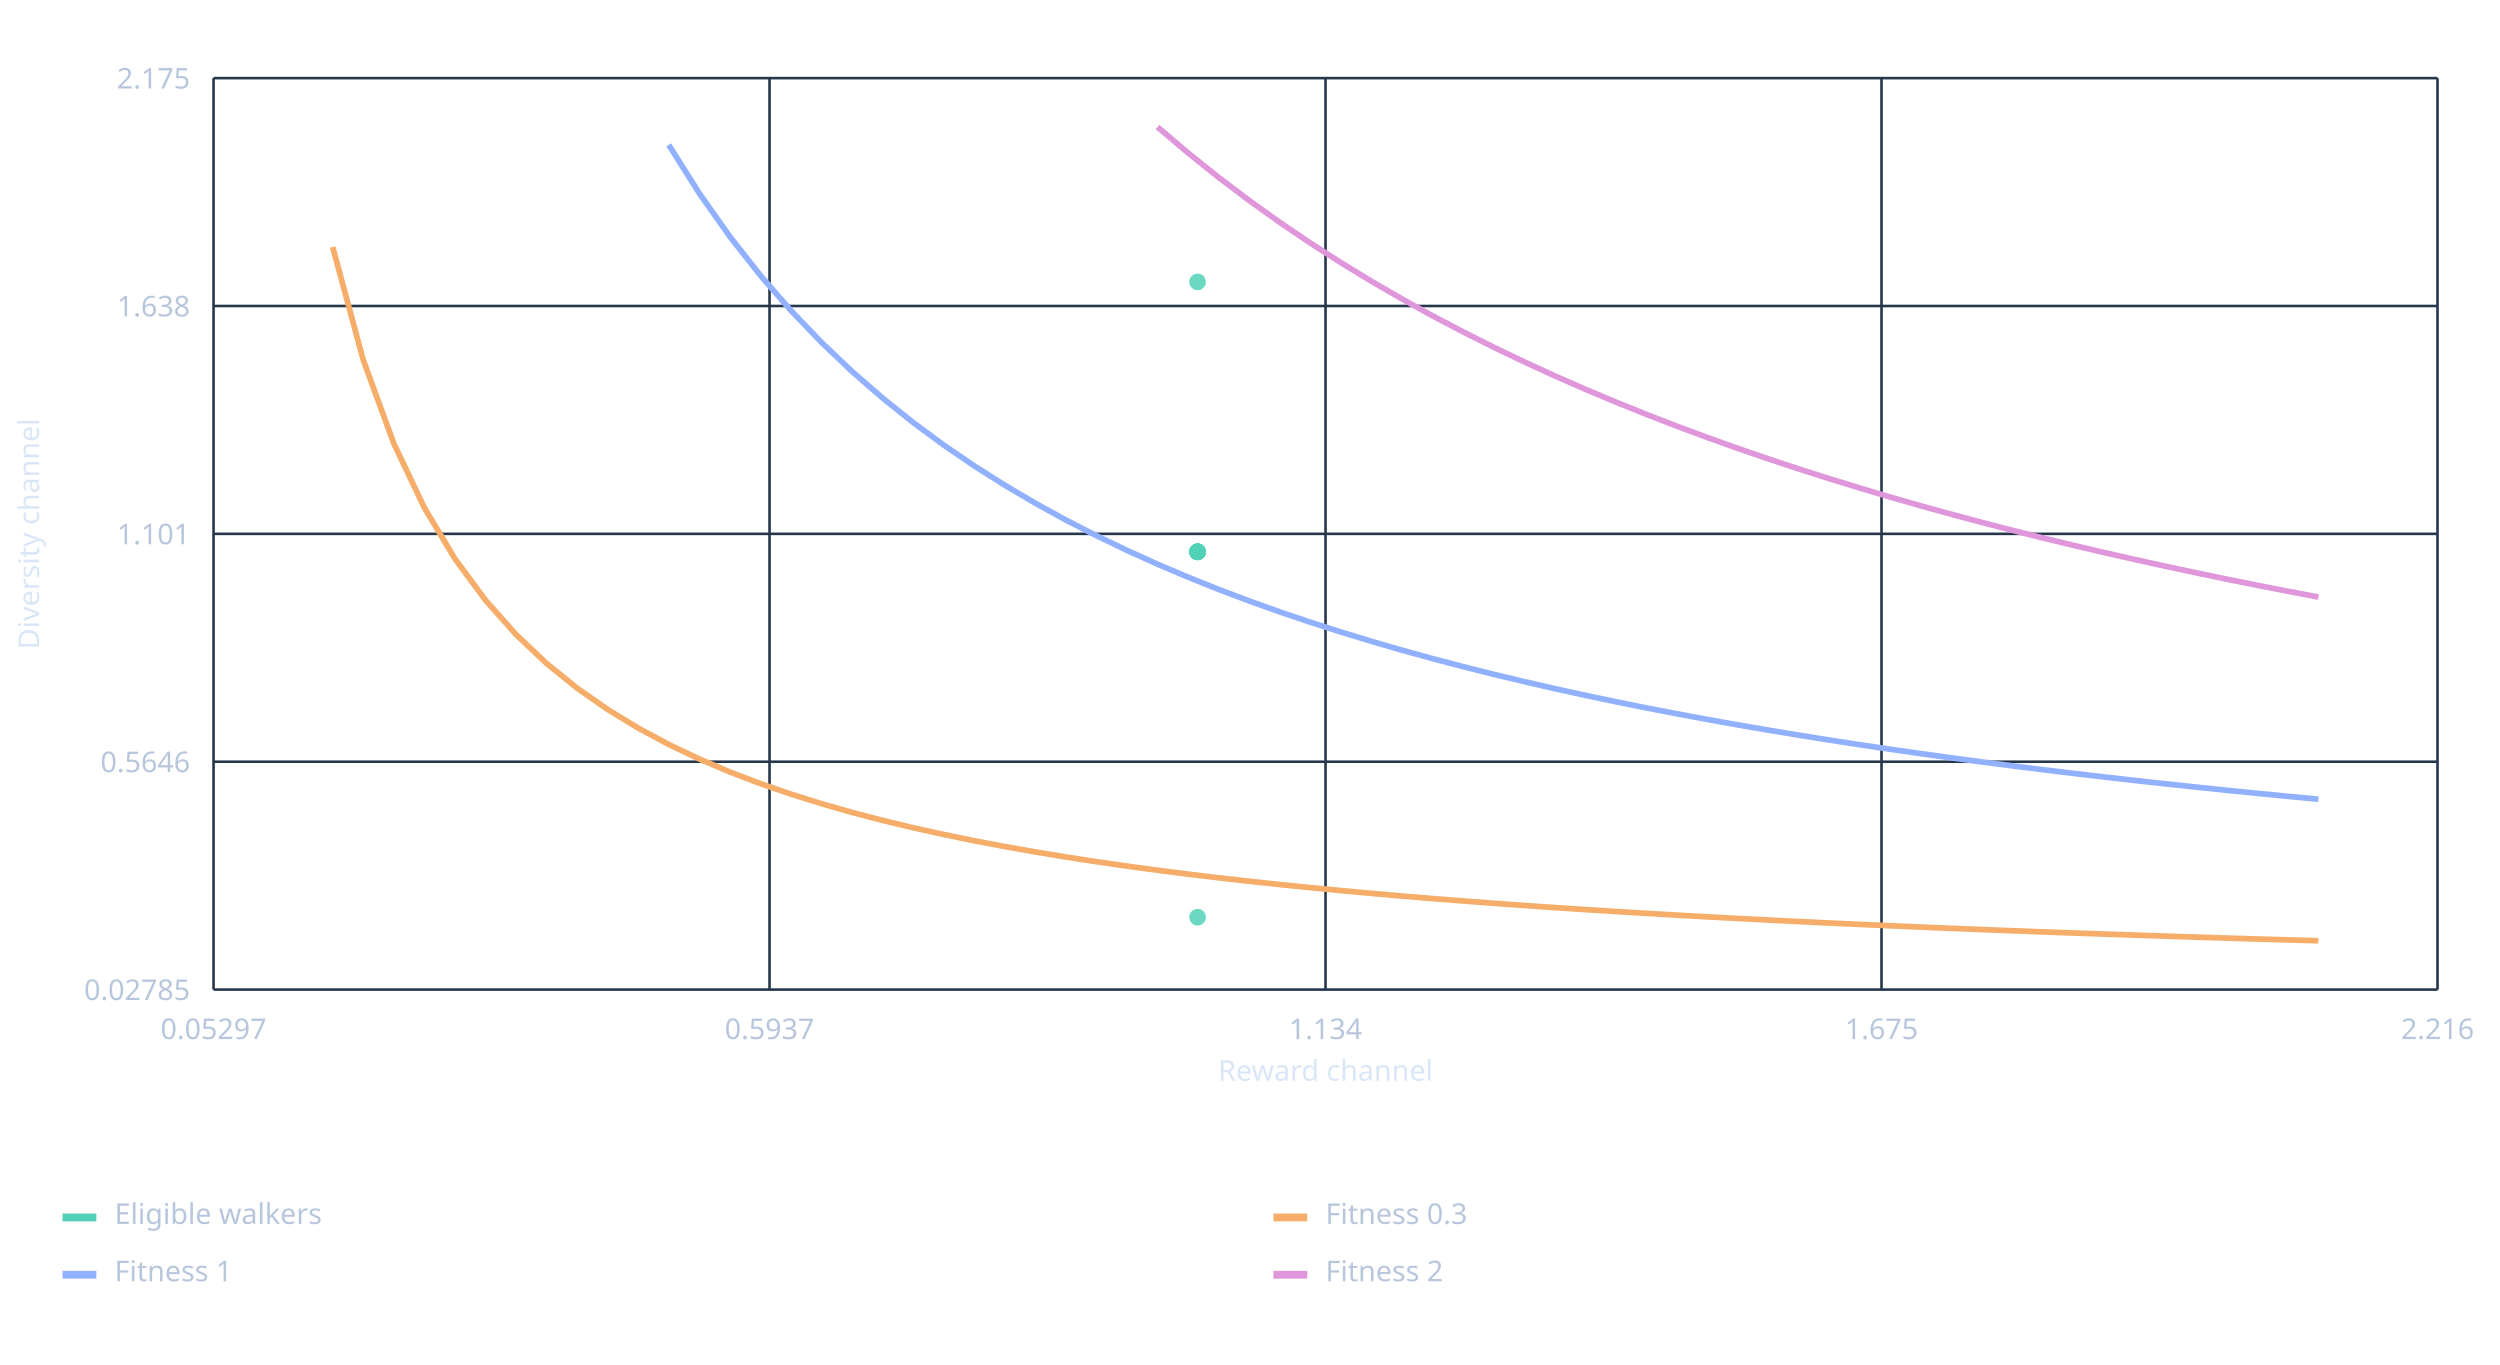
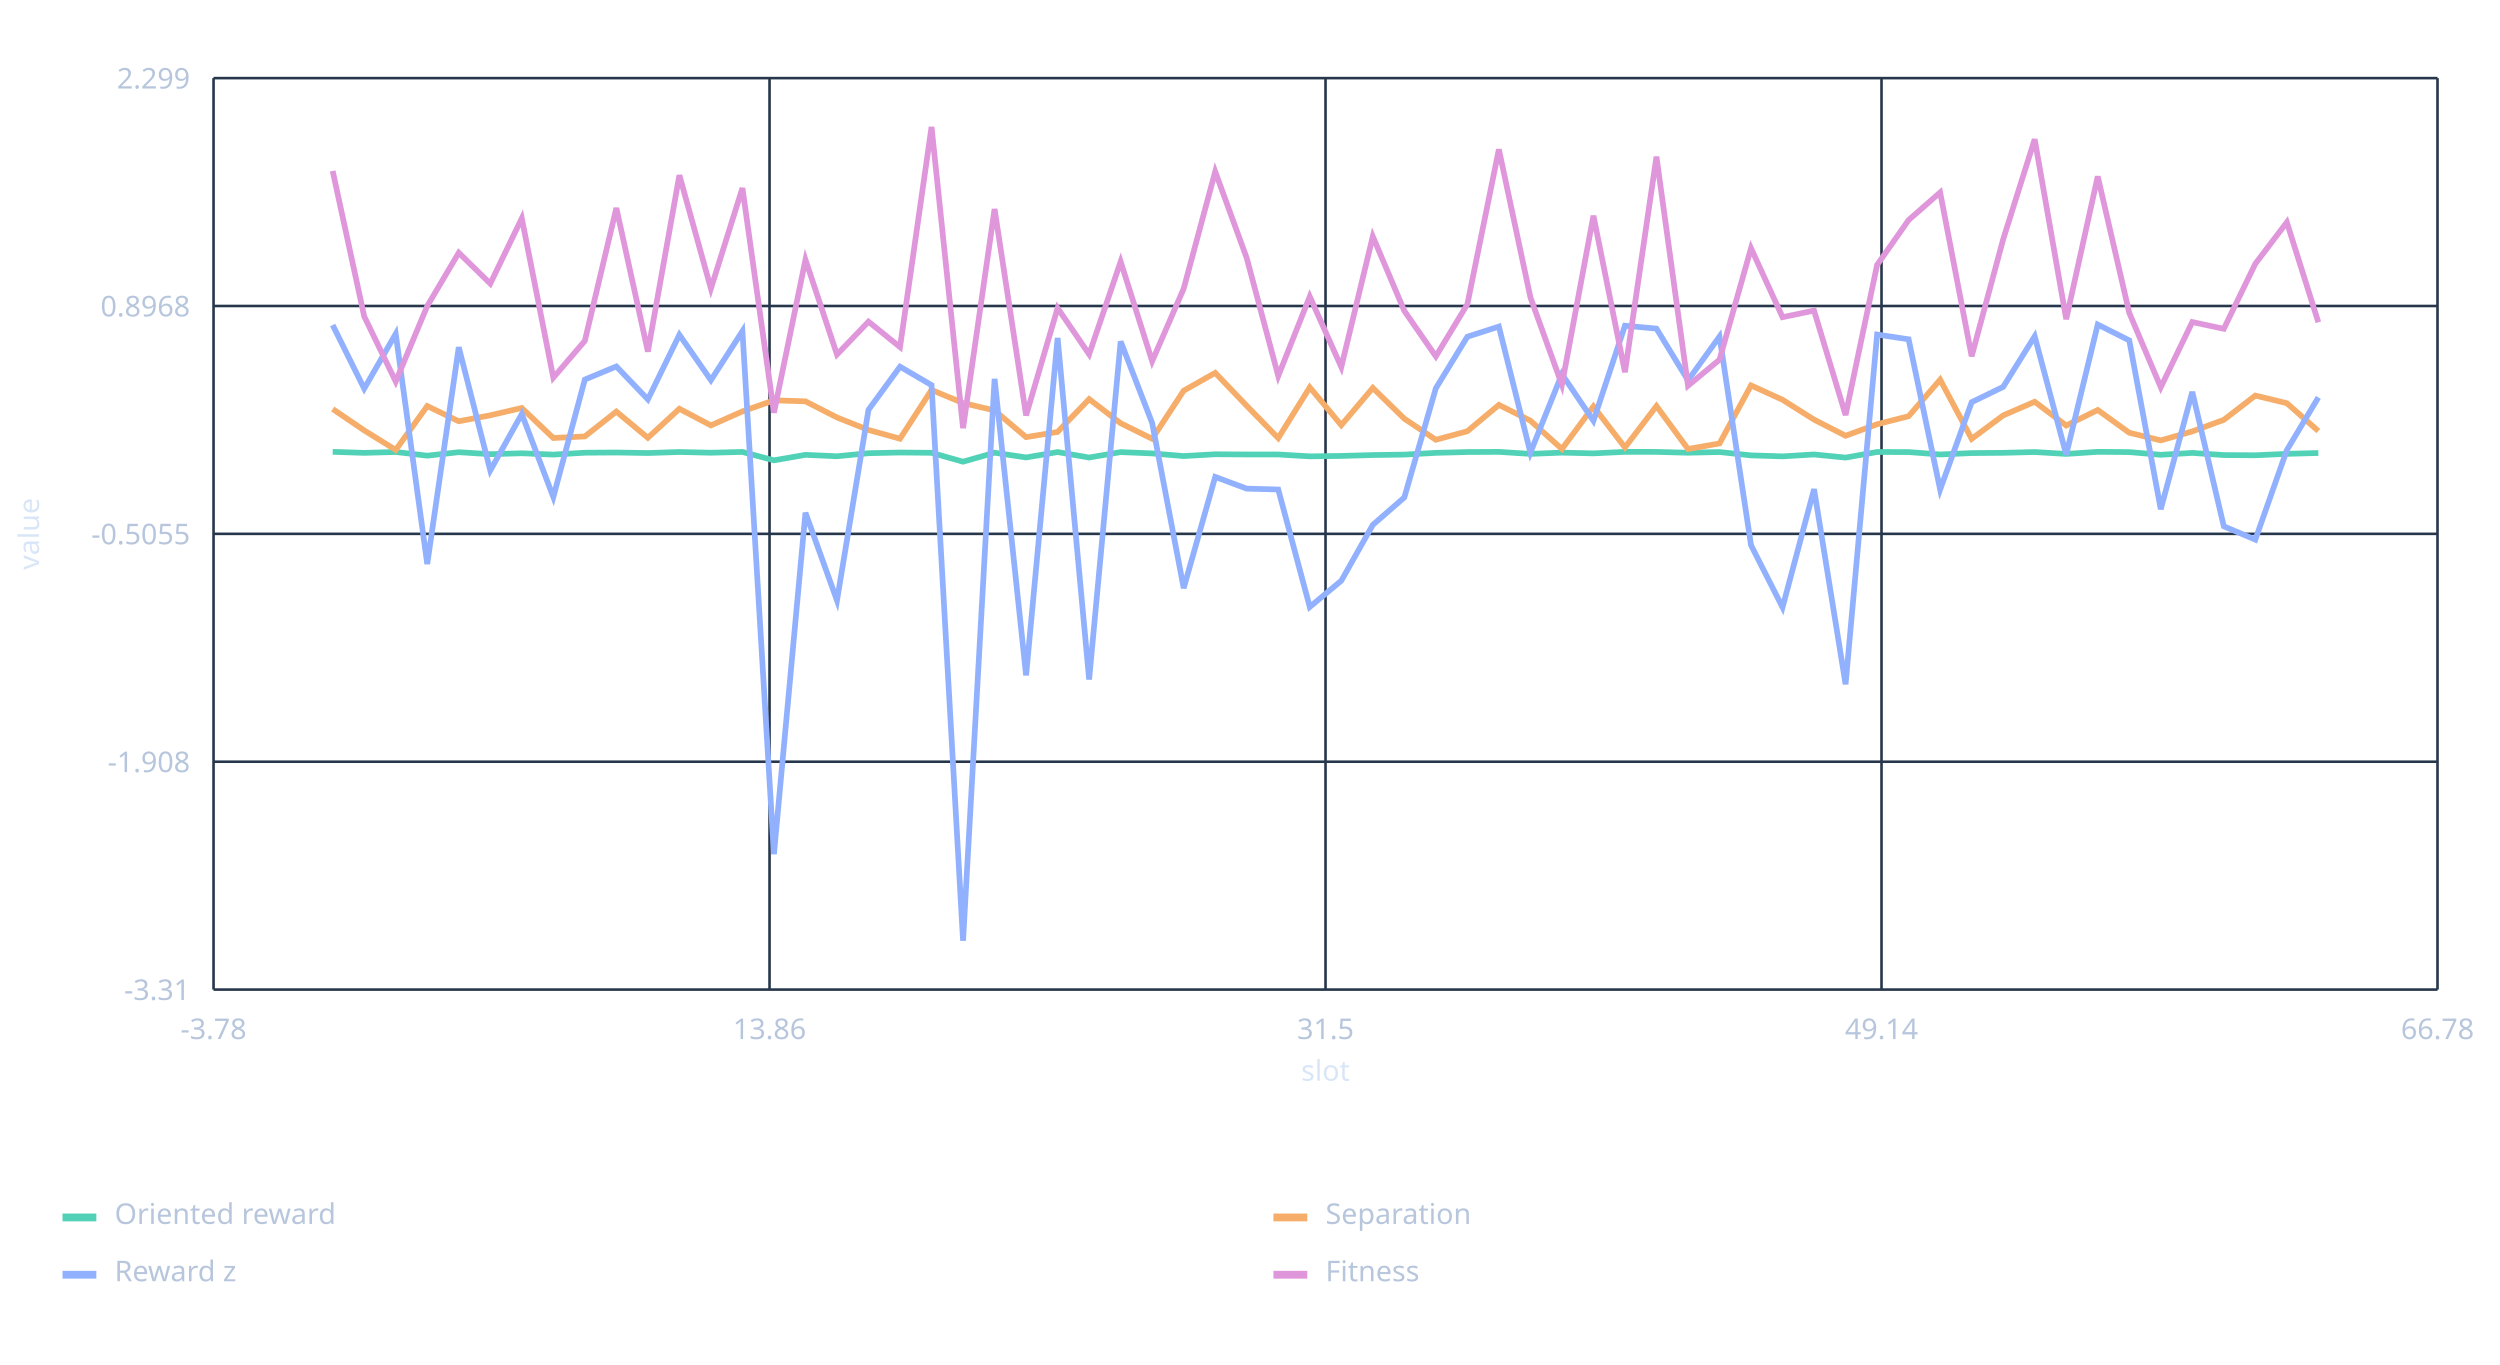
- <svg xmlns="http://www.w3.org/2000/svg" viewBox="0 0 960 524" role="img" aria-label="Positive channels" style="width:100%;height:auto;background:#101b2c">
+ <svg xmlns="http://www.w3.org/2000/svg" viewBox="0 0 960 524" role="img" aria-label="Executed fitness pipeline" style="width:100%;height:auto;background:#101b2c">
  <g font-family="system-ui,sans-serif" font-size="11" fill="#b7c6dc">
    <path d="M82 30V380 M82 380H936" stroke="#26364b" fill="none" />
-     <text x="82" y="399" text-anchor="middle">0.05297</text>
-     <text x="73" y="384" text-anchor="end">0.02785</text>
+     <text x="82" y="399" text-anchor="middle">-3.78</text>
+     <text x="73" y="384" text-anchor="end">-3.31</text>
    <path d="M295.5 30V380 M82 292.5H936" stroke="#26364b" fill="none" />
-     <text x="295.5" y="399" text-anchor="middle">0.5937</text>
-     <text x="73" y="296.5" text-anchor="end">0.5646</text>
+     <text x="295.5" y="399" text-anchor="middle">13.86</text>
+     <text x="73" y="296.5" text-anchor="end">-1.908</text>
    <path d="M509 30V380 M82 205H936" stroke="#26364b" fill="none" />
-     <text x="509" y="399" text-anchor="middle">1.134</text>
-     <text x="73" y="209" text-anchor="end">1.101</text>
+     <text x="509" y="399" text-anchor="middle">31.5</text>
+     <text x="73" y="209" text-anchor="end">-0.5055</text>
    <path d="M722.5 30V380 M82 117.5H936" stroke="#26364b" fill="none" />
-     <text x="722.5" y="399" text-anchor="middle">1.675</text>
-     <text x="73" y="121.5" text-anchor="end">1.638</text>
+     <text x="722.5" y="399" text-anchor="middle">49.14</text>
+     <text x="73" y="121.5" text-anchor="end">0.8968</text>
    <path d="M936 30V380 M82 30H936" stroke="#26364b" fill="none" />
-     <text x="936" y="399" text-anchor="middle">2.216</text>
-     <text x="73" y="34" text-anchor="end">2.175</text>
+     <text x="936" y="399" text-anchor="middle">66.78</text>
+     <text x="73" y="34" text-anchor="end">2.299</text>
    <svg x="82" y="30" width="854" height="350" viewBox="82 30 854 350" overflow="hidden">
-       <circle data-point="0" data-series="0" cx="459.874" cy="211.903" r="3.2" fill="#51d2b7" opacity="0.85" />
-       <circle data-point="1" data-series="0" cx="459.874" cy="211.903" r="3.2" fill="#51d2b7" opacity="0.85" />
-       <circle data-point="2" data-series="0" cx="459.874" cy="211.903" r="3.2" fill="#51d2b7" opacity="0.85" />
-       <circle data-point="3" data-series="0" cx="459.874" cy="352.198" r="3.2" fill="#51d2b7" opacity="0.85" />
-       <circle data-point="4" data-series="0" cx="459.874" cy="108.255" r="3.2" fill="#51d2b7" opacity="0.85" />
-       <circle data-point="5" data-series="0" cx="459.874" cy="211.903" r="3.2" fill="#51d2b7" opacity="0.85" />
-       <circle data-point="6" data-series="0" cx="459.874" cy="211.903" r="3.2" fill="#51d2b7" opacity="0.85" />
-       <circle data-point="7" data-series="0" cx="459.874" cy="211.903" r="3.2" fill="#51d2b7" opacity="0.85" />
-       <path d="M127.750 94.867L139.481 138.212L151.212 170.274L162.942 194.951L174.673 214.530L186.404 230.444L198.135 243.634L209.865 254.744L221.596 264.230L233.327 272.424L245.058 279.573L256.788 285.865L268.519 291.445L280.250 296.428L291.981 300.904L303.712 304.948L315.442 308.619L327.173 311.966L338.904 315.030L350.635 317.846L362.365 320.443L374.096 322.845L385.827 325.074L397.558 327.147L409.288 329.081L421.019 330.888L432.750 332.582L444.481 334.171L456.212 335.667L467.942 337.076L479.673 338.406L491.404 339.664L503.135 340.854L514.865 341.984L526.596 343.056L538.327 344.076L550.058 345.047L561.788 345.972L573.519 346.855L585.250 347.698L596.981 348.505L608.712 349.277L620.442 350.016L632.173 350.725L643.904 351.406L655.635 352.060L667.365 352.688L679.096 353.293L690.827 353.875L702.558 354.436L714.288 354.976L726.019 355.498L737.750 356.001L749.481 356.488L761.212 356.958L772.942 357.412L784.673 357.852L796.404 358.278L808.135 358.690L819.865 359.090L831.596 359.477L843.327 359.853L855.058 360.218L866.788 360.572L878.519 360.916L890.250 361.250" stroke="#f5ad69" stroke-width="2.2" fill="none" />
-       <path d="M256.788 55.623L268.519 74.224L280.250 90.833L291.981 105.755L303.712 119.234L315.442 131.470L327.173 142.627L338.904 152.841L350.635 162.228L362.365 170.884L374.096 178.892L385.827 186.320L397.558 193.231L409.288 199.676L421.019 205.701L432.750 211.346L444.481 216.645L456.212 221.629L467.942 226.327L479.673 230.760L491.404 234.953L503.135 238.922L514.865 242.687L526.596 246.261L538.327 249.660L550.058 252.896L561.788 255.980L573.519 258.923L585.250 261.735L596.981 264.423L608.712 266.996L620.442 269.461L632.173 271.825L643.904 274.093L655.635 276.273L667.365 278.367L679.096 280.383L690.827 282.323L702.558 284.192L714.288 285.994L726.019 287.733L737.750 289.411L749.481 291.032L761.212 292.599L772.942 294.114L784.673 295.580L796.404 296.999L808.135 298.374L819.865 299.706L831.596 300.998L843.327 302.250L855.058 303.466L866.788 304.647L878.519 305.793L890.250 306.907" stroke="#91b1ff" stroke-width="2.2" fill="none" />
-       <path d="M444.481 48.750L456.212 58.719L467.942 68.113L479.673 76.981L491.404 85.365L503.135 93.305L514.865 100.833L526.596 107.983L538.327 114.781L550.058 121.252L561.788 127.421L573.519 133.307L585.250 138.929L596.981 144.306L608.712 149.452L620.442 154.382L632.173 159.110L643.904 163.647L655.635 168.005L667.365 172.195L679.096 176.226L690.827 180.106L702.558 183.845L714.288 187.449L726.019 190.926L737.750 194.283L749.481 197.525L761.212 200.658L772.942 203.688L784.673 206.620L796.404 209.459L808.135 212.208L819.865 214.872L831.596 217.455L843.327 219.961L855.058 222.393L866.788 224.753L878.519 227.046L890.250 229.275" stroke="#df96db" stroke-width="2.2" fill="none" />
+       <path d="M127.750 173.508L139.853 173.899L151.956 173.562L164.060 174.978L176.163 173.644L188.266 174.402L200.369 174.055L212.472 174.565L224.575 173.843L236.679 173.762L248.782 173.965L260.885 173.568L272.988 173.847L285.091 173.545L297.194 176.761L309.298 174.662L321.401 175.201L333.504 174.029L345.607 173.764L357.710 173.877L369.813 177.294L381.917 173.839L394.020 175.662L406.123 173.587L418.226 175.687L430.329 173.609L442.433 174.110L454.536 175.126L466.639 174.442L478.742 174.514L490.845 174.519L502.948 175.241L515.052 175.080L527.155 174.736L539.258 174.568L551.361 173.897L563.464 173.580L575.567 173.517L587.671 174.292L599.774 173.810L611.877 174.097L623.980 173.512L636.083 173.530L648.187 173.848L660.290 173.578L672.393 174.862L684.496 175.243L696.599 174.517L708.702 175.717L720.806 173.566L732.909 173.595L745.012 174.519L757.115 173.982L769.218 173.888L781.321 173.577L793.425 174.305L805.528 173.505L817.631 173.602L829.734 174.640L841.837 173.919L853.940 174.745L866.044 174.827L878.147 174.277L890.250 173.953" stroke="#51d2b7" stroke-width="2.2" fill="none" />
+       <path d="M127.750 157.050L139.853 165.269L151.956 172.765L164.060 155.925L176.163 161.762L188.266 159.477L200.369 156.662L212.472 168.191L224.575 167.594L236.679 158.049L248.782 168.117L260.885 156.977L272.988 163.345L285.091 157.980L297.194 153.727L309.298 154.111L321.401 160.306L333.504 165.109L345.607 168.461L357.710 149.738L369.813 154.765L381.917 157.612L394.020 167.866L406.123 165.859L418.226 153.263L430.329 162.516L442.433 168.490L454.536 150.020L466.639 143.172L478.742 155.834L490.845 168.225L502.948 148.738L515.052 163.266L527.155 148.969L539.258 160.770L551.361 168.865L563.464 165.603L575.567 155.478L587.671 161.527L599.774 172.414L611.877 156.066L623.980 171.801L636.083 155.920L648.187 172.414L660.290 170.286L672.393 148.001L684.496 153.518L696.599 161.141L708.702 167.331L720.806 162.912L732.909 159.825L745.012 145.798L757.115 168.516L769.218 159.521L781.321 154.273L793.425 163.403L805.528 157.436L817.631 166.165L829.734 169.119L841.837 165.649L853.940 161.226L866.044 151.902L878.147 154.819L890.250 165.517" stroke="#f5ad69" stroke-width="2.2" fill="none" />
+       <path d="M127.750 124.820L139.853 149.237L151.956 128.178L164.060 216.604L176.163 133.336L188.266 180.653L200.369 158.985L212.472 190.865L224.575 145.751L236.679 140.708L248.782 153.371L260.885 128.556L272.988 145.984L285.091 127.168L297.194 328.009L309.298 196.877L321.401 230.578L333.504 157.363L345.607 140.804L357.710 147.885L369.813 361.250L381.917 145.477L394.020 259.339L406.123 129.771L418.226 260.932L430.329 131.108L442.433 162.437L454.536 225.855L466.639 183.136L478.742 187.637L490.845 187.965L502.948 233.063L515.052 222.996L527.155 201.540L539.258 191.011L551.361 149.105L563.464 129.305L575.567 125.406L587.671 173.803L599.774 143.672L611.877 161.585L623.980 125.067L636.083 126.183L648.187 146.048L660.290 129.231L672.393 209.359L684.496 233.211L696.599 187.845L708.702 262.771L720.806 128.461L732.909 130.290L745.012 187.972L757.115 154.445L769.218 148.560L781.321 129.140L793.425 174.574L805.528 124.633L817.631 130.701L829.734 195.539L841.837 150.484L853.940 202.104L866.044 207.221L878.147 172.834L890.250 152.603" stroke="#91b1ff" stroke-width="2.2" fill="none" />
+       <path d="M127.750 65.656L139.853 121.486L151.956 146.507L164.060 117.521L176.163 97.062L188.266 108.913L200.369 83.833L212.472 145.025L224.575 130.888L236.679 79.875L248.782 135.007L260.885 67.289L272.988 110.806L285.091 72.214L297.194 158.486L309.298 99.751L321.401 136.128L333.504 123.514L345.607 133.277L357.710 48.750L369.813 164.411L381.917 80.275L394.020 159.525L406.123 118.299L418.226 136.054L430.329 100.475L442.433 138.707L454.536 110.823L466.639 65.915L478.742 99.081L490.845 144.379L502.948 113.867L515.052 140.934L527.155 90.802L539.258 119.375L551.361 136.844L563.464 116.838L575.567 57.355L587.671 114.179L599.774 147.752L611.877 82.842L623.980 142.916L636.083 60.166L648.187 148.126L660.290 138.115L672.393 95.331L684.496 121.799L696.599 119.269L708.702 159.380L720.806 101.738L732.909 84.487L745.012 73.890L757.115 136.807L769.218 91.895L781.321 53.481L793.425 122.570L805.528 67.758L817.631 120.118L829.734 148.707L841.837 123.663L853.940 126.268L866.044 101.288L878.147 85.348L890.250 123.751" stroke="#df96db" stroke-width="2.2" fill="none" />
    </svg>
-     <text x="509" y="415" text-anchor="middle" fill="#d9e6f7">Reward channel</text>
-     <text transform="translate(15 205) rotate(-90)" text-anchor="middle" fill="#d9e6f7">Diversity channel</text>
+     <text x="509" y="415" text-anchor="middle" fill="#d9e6f7">slot</text>
+     <text transform="translate(15 205) rotate(-90)" text-anchor="middle" fill="#d9e6f7">value</text>
  </g>
  <g transform="translate(24 470)">
    <rect width="13" height="3" y="-4" fill="#51d2b7" />
    <text fill="#b7c6dc" font-family="system-ui,sans-serif" font-size="11">
-       <tspan x="20" dy="0">Eligible walkers</tspan>
+       <tspan x="20" dy="0">Oriented reward</tspan>
    </text>
  </g>
  <g transform="translate(489 470)">
    <rect width="13" height="3" y="-4" fill="#f5ad69" />
    <text fill="#b7c6dc" font-family="system-ui,sans-serif" font-size="11">
-       <tspan x="20" dy="0">Fitness 0.3</tspan>
+       <tspan x="20" dy="0">Separation</tspan>
    </text>
  </g>
  <g transform="translate(24 492)">
    <rect width="13" height="3" y="-4" fill="#91b1ff" />
    <text fill="#b7c6dc" font-family="system-ui,sans-serif" font-size="11">
-       <tspan x="20" dy="0">Fitness 1</tspan>
+       <tspan x="20" dy="0">Reward z</tspan>
    </text>
  </g>
  <g transform="translate(489 492)">
    <rect width="13" height="3" y="-4" fill="#df96db" />
    <text fill="#b7c6dc" font-family="system-ui,sans-serif" font-size="11">
-       <tspan x="20" dy="0">Fitness 2</tspan>
+       <tspan x="20" dy="0">Fitness</tspan>
    </text>
  </g>
</svg>
